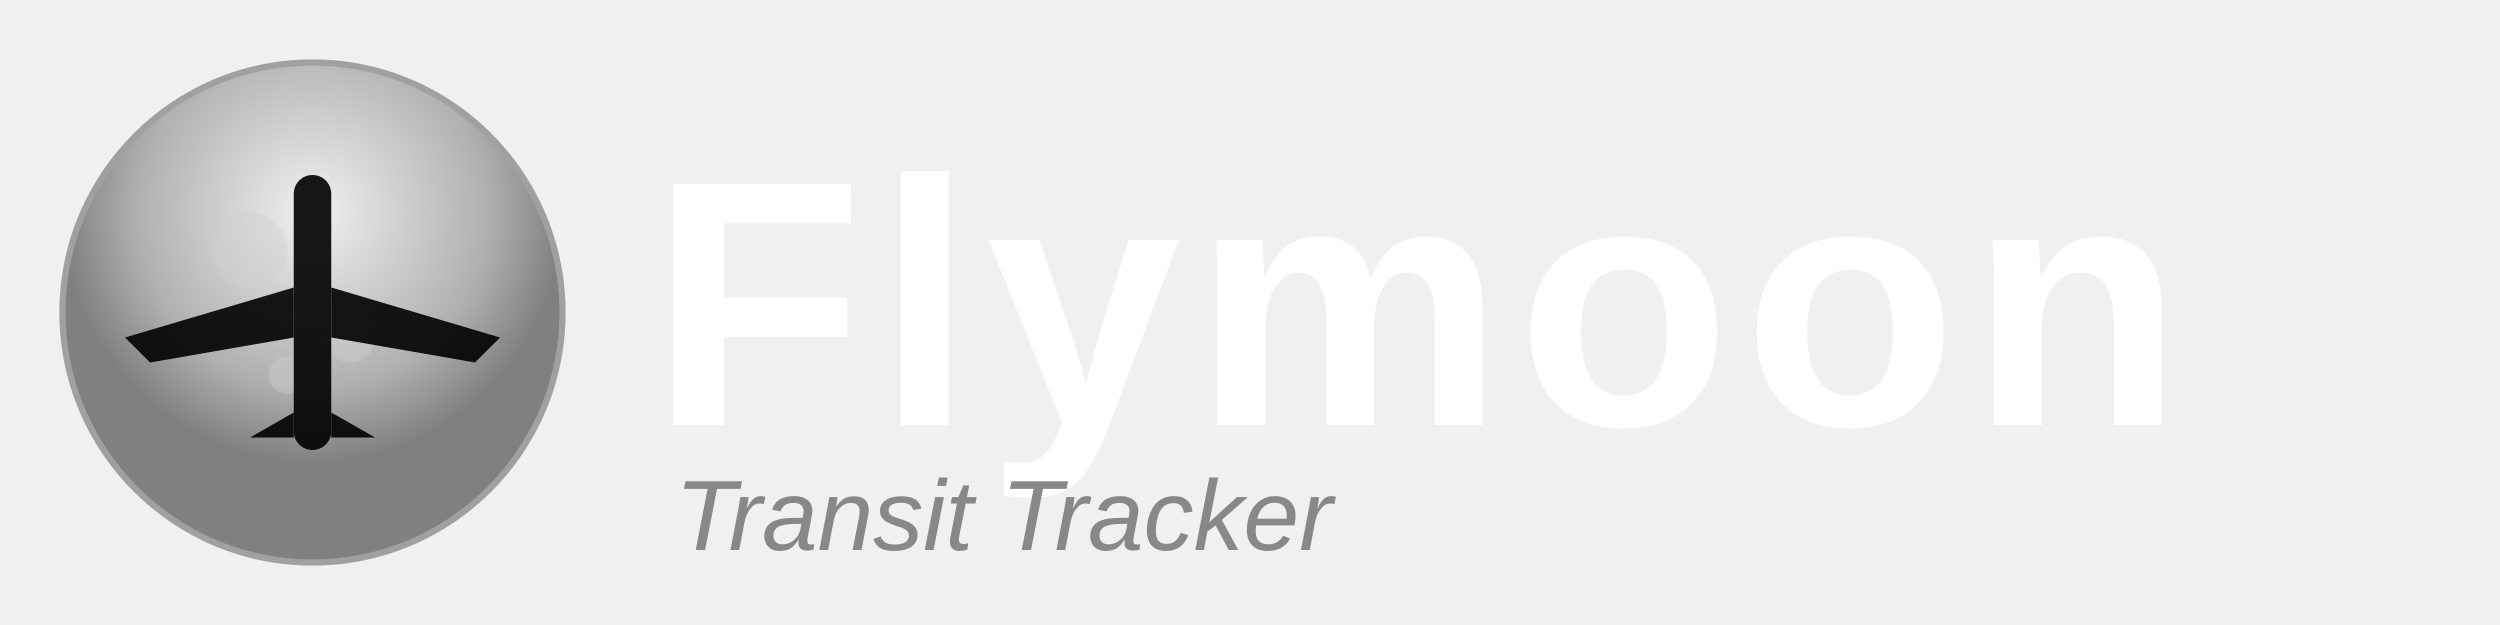
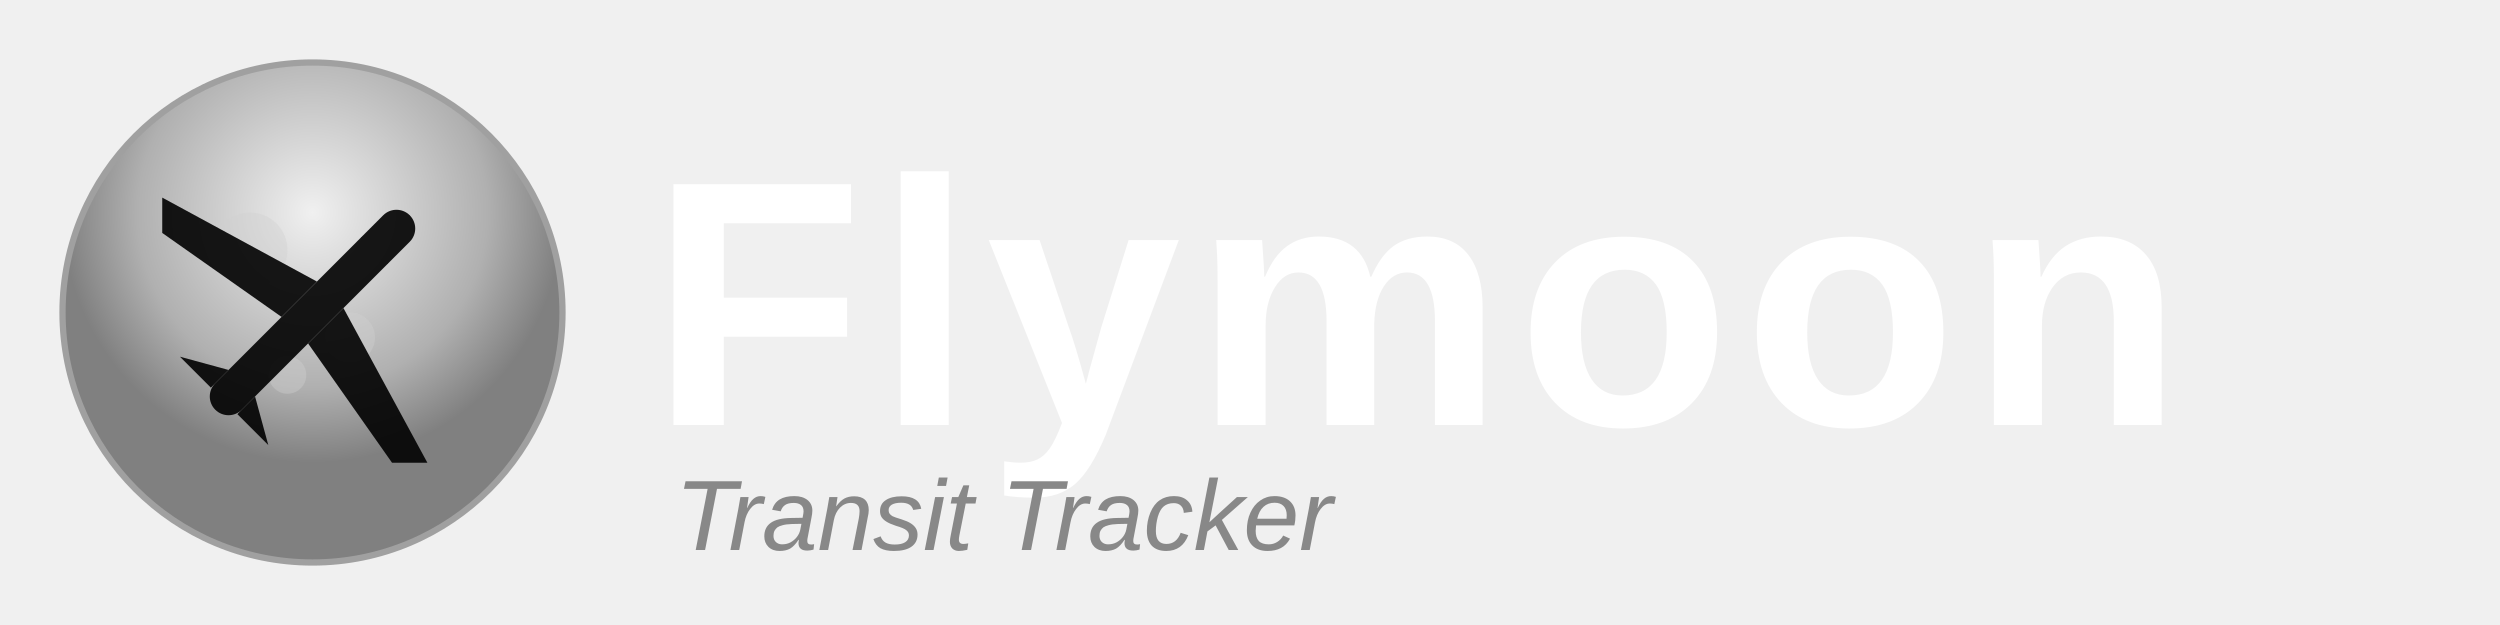
<svg xmlns="http://www.w3.org/2000/svg" viewBox="0 0 200 50">
  <defs>
    <radialGradient id="moonGradient" cx="50%" cy="30%">
      <stop offset="0%" style="stop-color:#f0f0f0;stop-opacity:1" />
      <stop offset="70%" style="stop-color:#b0b0b0;stop-opacity:1" />
      <stop offset="100%" style="stop-color:#808080;stop-opacity:1" />
    </radialGradient>
  </defs>
  <circle cx="25" cy="25" r="20" fill="url(#moonGradient)" stroke="#a0a0a0" stroke-width="0.5" />
  <circle cx="20" cy="20" r="3" fill="#d0d0d0" opacity="0.4" />
  <circle cx="28" cy="27" r="2" fill="#d0d0d0" opacity="0.4" />
  <circle cx="23" cy="30" r="1.5" fill="#d0d0d0" opacity="0.4" />
-   <g fill="#000000" opacity="0.9">
+   <g fill="#000000" opacity="0.9" transform="rotate(45 25 25)">
    <rect x="23.5" y="14" width="3" height="22" rx="1.5" />
    <polygon points="25,14 23.5,18 26.5,18" />
    <polygon points="10,27 23.5,23 23.5,27 12,29" />
    <polygon points="40,27 26.5,23 26.5,27 38,29" />
    <polygon points="20,35 23.5,33 23.5,35" />
    <polygon points="30,35 26.5,33 26.5,35" />
  </g>
  <text x="52" y="34" font-family="Arial, sans-serif" font-size="28" fill="white" font-weight="bold" letter-spacing="1">
    Flymoon
  </text>
  <text x="54" y="44" font-family="Arial, sans-serif" font-size="8" fill="#888" font-style="italic">
    Transit Tracker
  </text>
</svg>
